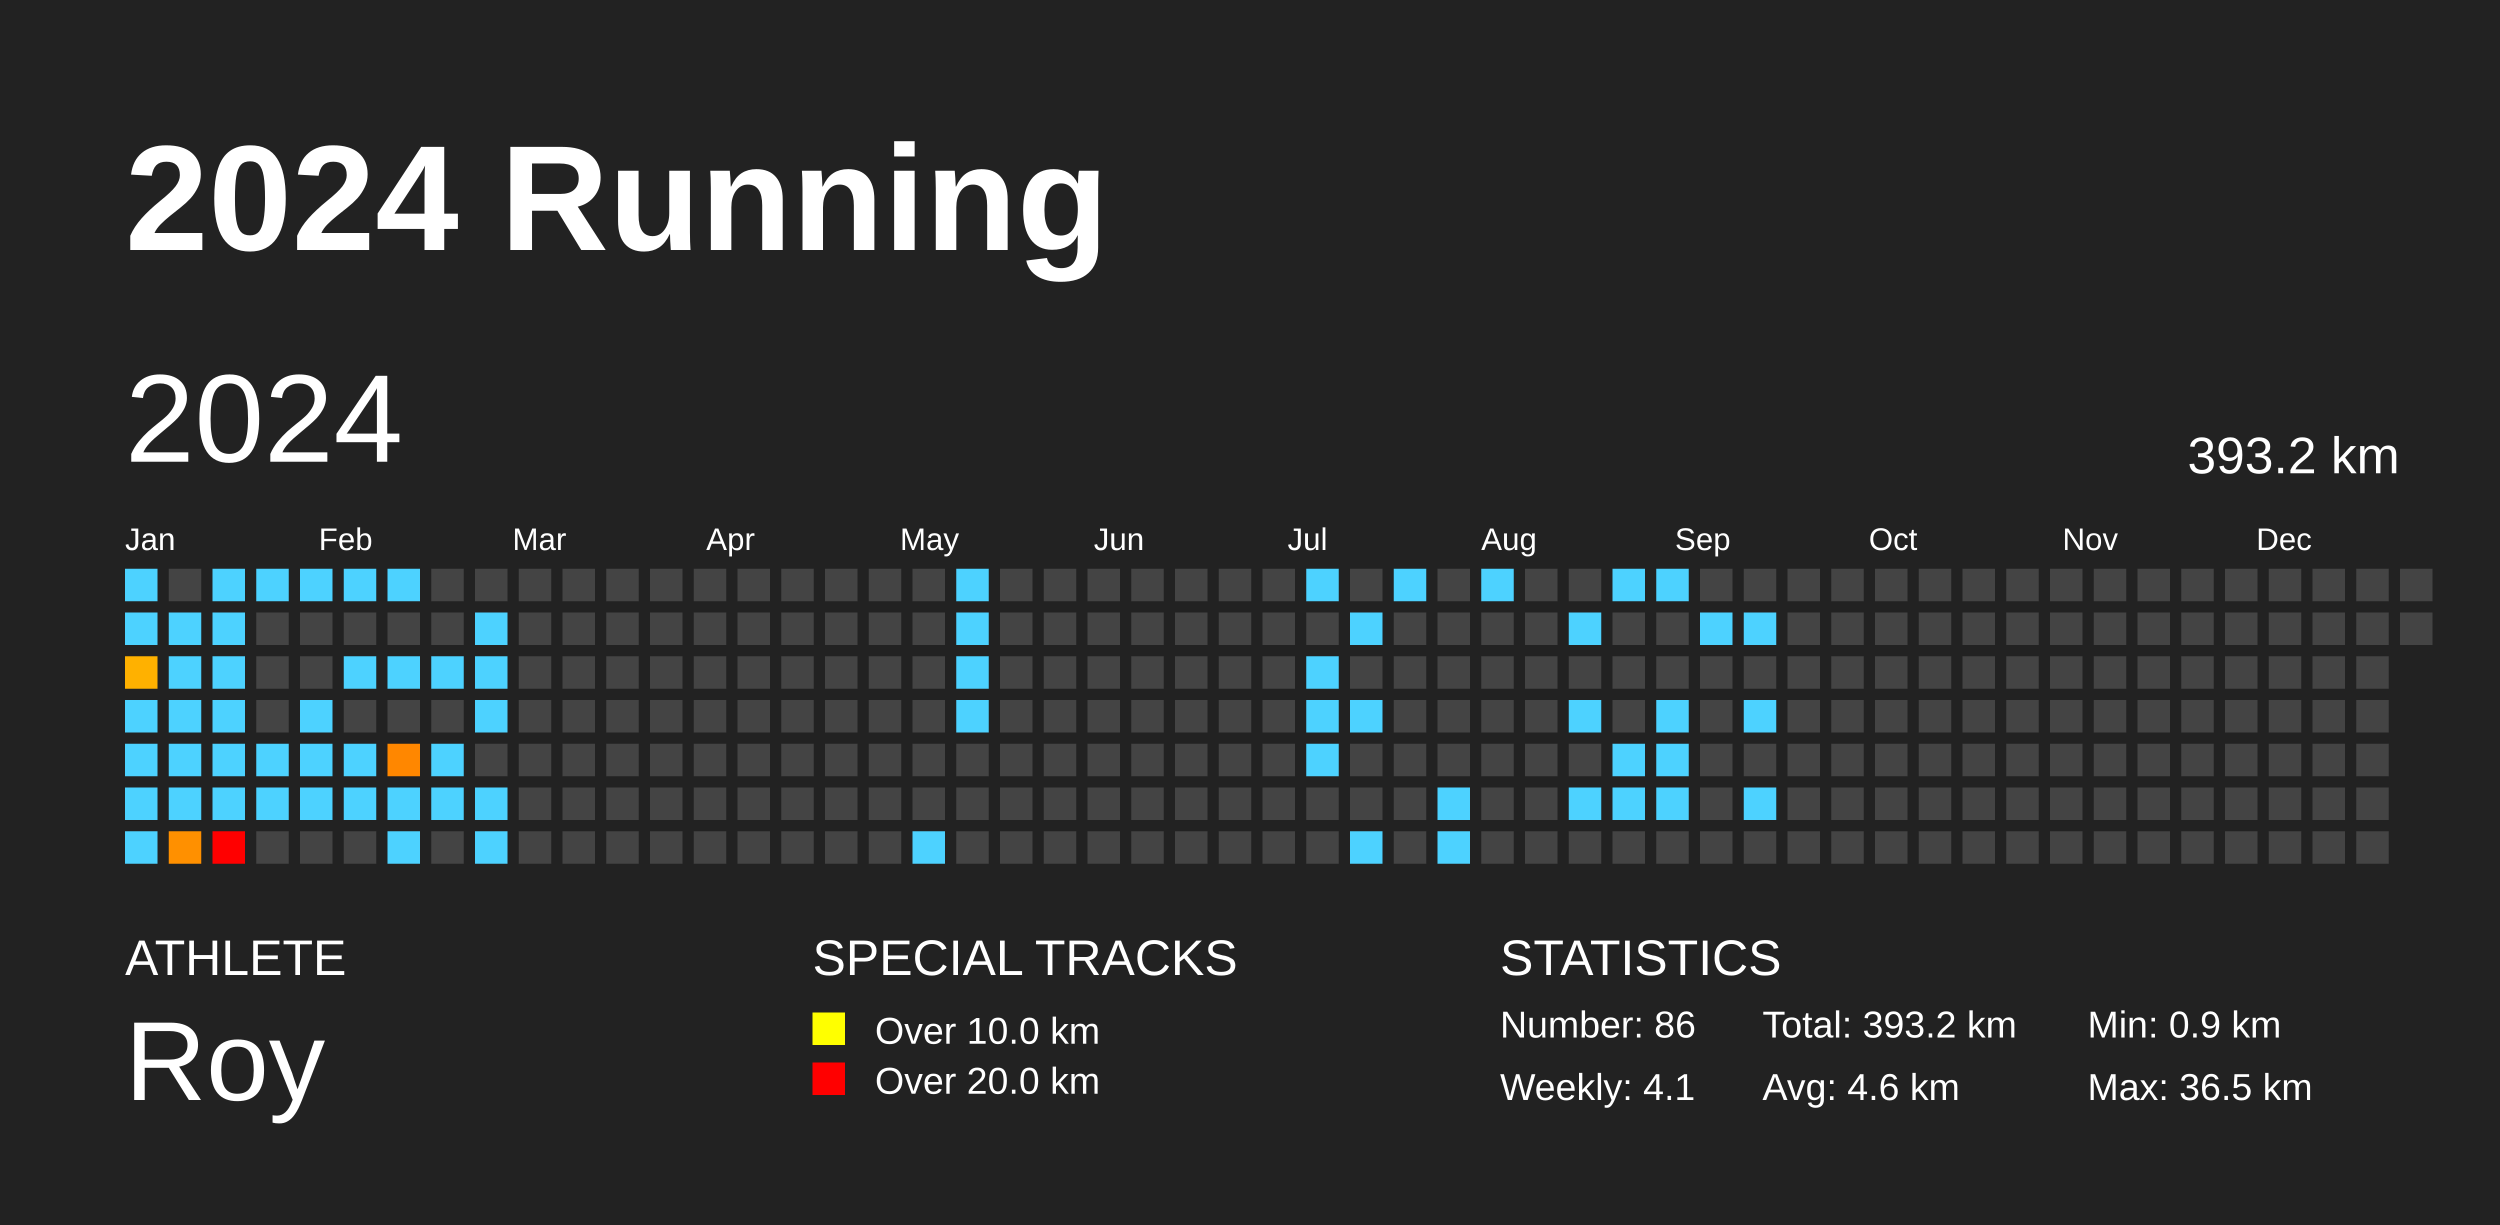
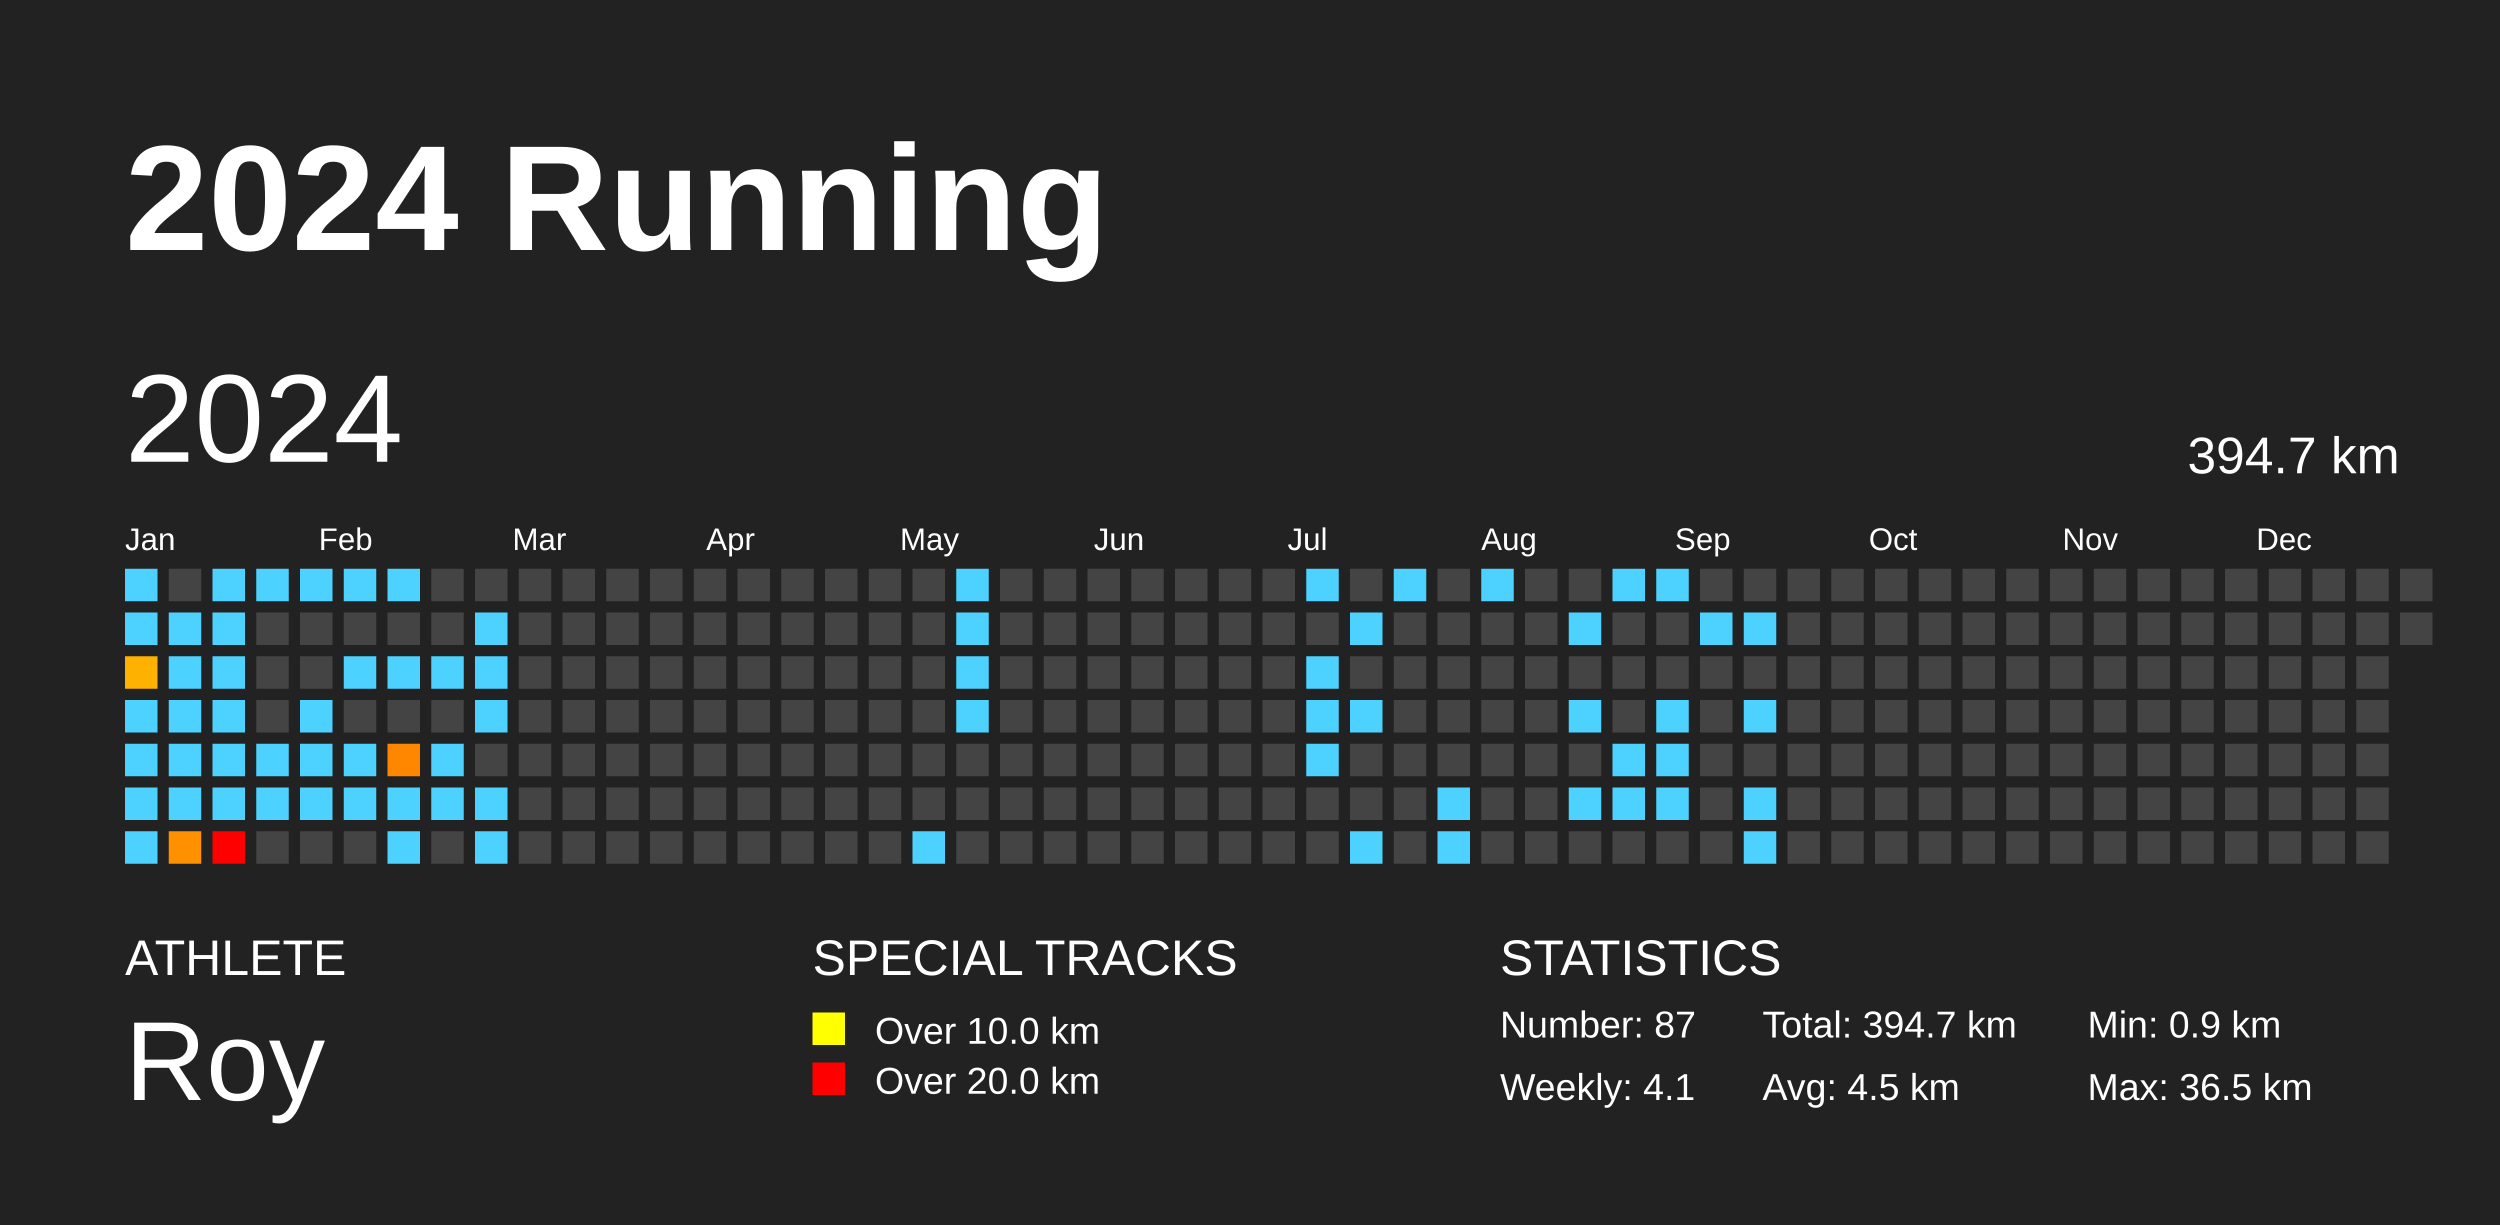
<svg xmlns="http://www.w3.org/2000/svg" baseProfile="full" height="98mm" version="1.1" viewBox="0,0,200,98" width="200mm">
  <defs />
  <rect fill="#222222" height="98" width="200" x="0" y="0" />
  <text fill="#FFFFFF" style="font-size:12px; font-family:Arial; font-weight:bold;" x="10" y="20">2024 Running</text>
  <text fill="#FFFFFF" style="font-size:4px; font-family:Arial" x="10" y="78">ATHLETE</text>
  <text fill="#FFFFFF" style="font-size:9px; font-family:Arial" x="10" y="88">Roy</text>
  <text fill="#FFFFFF" style="font-size:4px; font-family:Arial" x="65" y="78">SPECIAL TRACKS</text>
  <rect fill="yellow" height="2.6" width="2.6" x="65" y="81" />
  <text fill="#FFFFFF" style="font-size:3px; font-family:Arial" x="70" y="83.5">Over 10.0 km</text>
  <rect fill="red" height="2.6" width="2.6" x="65" y="85" />
  <text fill="#FFFFFF" style="font-size:3px; font-family:Arial" x="70" y="87.5">Over 20.0 km</text>
  <text fill="#FFFFFF" style="font-size:4px; font-family:Arial" x="120" y="78">STATISTICS</text>
-   <text fill="#FFFFFF" style="font-size:3px; font-family:Arial" x="120" y="83">Number: 86</text>
+   <text fill="#FFFFFF" style="font-size:3px; font-family:Arial" x="120" y="83">Number: 87</text>
  <text fill="#FFFFFF" style="font-size:3px; font-family:Arial" x="120" y="88">Weekly: 4.1</text>
-   <text fill="#FFFFFF" style="font-size:3px; font-family:Arial" x="141" y="83">Total: 393.2 km</text>
-   <text fill="#FFFFFF" style="font-size:3px; font-family:Arial" x="141" y="88">Avg: 4.6 km</text>
+   <text fill="#FFFFFF" style="font-size:3px; font-family:Arial" x="141" y="83">Total: 394.7 km</text>
+   <text fill="#FFFFFF" style="font-size:3px; font-family:Arial" x="141" y="88">Avg: 4.5 km</text>
  <text fill="#FFFFFF" style="font-size:3px; font-family:Arial" x="167" y="83">Min: 0.9 km</text>
  <text fill="#FFFFFF" style="font-size:3px; font-family:Arial" x="167" y="88">Max: 36.5 km</text>
  <text dominant-baseline="hanging" fill="#FFFFFF" style="font-size:10.0px; font-family:Arial;" x="10" y="30">2024</text>
-   <text dominant-baseline="hanging" fill="#FFFFFF" style="font-size:4.125px; font-family:Arial;" x="175" y="35">393.2 km</text>
+   <text dominant-baseline="hanging" fill="#FFFFFF" style="font-size:4.125px; font-family:Arial;" x="175" y="35">394.7 km</text>
  <text fill="#FFFFFF" style="font-size:2.5px; font-family:Arial" x="10.0" y="44">Jan</text>
  <text fill="#FFFFFF" style="font-size:2.5px; font-family:Arial" x="25.5" y="44">Feb</text>
  <text fill="#FFFFFF" style="font-size:2.5px; font-family:Arial" x="41.0" y="44">Mar</text>
  <text fill="#FFFFFF" style="font-size:2.5px; font-family:Arial" x="56.5" y="44">Apr</text>
  <text fill="#FFFFFF" style="font-size:2.5px; font-family:Arial" x="72.0" y="44">May</text>
  <text fill="#FFFFFF" style="font-size:2.5px; font-family:Arial" x="87.5" y="44">Jun</text>
  <text fill="#FFFFFF" style="font-size:2.5px; font-family:Arial" x="103.0" y="44">Jul</text>
  <text fill="#FFFFFF" style="font-size:2.5px; font-family:Arial" x="118.5" y="44">Aug</text>
  <text fill="#FFFFFF" style="font-size:2.5px; font-family:Arial" x="134.0" y="44">Sep</text>
  <text fill="#FFFFFF" style="font-size:2.5px; font-family:Arial" x="149.5" y="44">Oct</text>
  <text fill="#FFFFFF" style="font-size:2.5px; font-family:Arial" x="165.0" y="44">Nov</text>
  <text fill="#FFFFFF" style="font-size:2.5px; font-family:Arial" x="180.5" y="44">Dec</text>
  <rect fill="#4dd2ff" height="2.6" width="2.6" x="10.0" y="45.5" />
  <rect fill="#4dd2ff" height="2.6" width="2.6" x="10.0" y="49.0" />
  <rect fill="#ffb100" height="2.6" width="2.6" x="10.0" y="52.5" />
  <rect fill="#4dd2ff" height="2.6" width="2.6" x="10.0" y="56.0" />
  <rect fill="#4dd2ff" height="2.6" width="2.6" x="10.0" y="59.5" />
  <rect fill="#4dd2ff" height="2.6" width="2.6" x="10.0" y="63.0" />
  <rect fill="#4dd2ff" height="2.6" width="2.6" x="10.0" y="66.5" />
  <rect fill="#444444" height="2.6" width="2.6" x="13.5" y="45.5" />
  <rect fill="#4dd2ff" height="2.6" width="2.6" x="13.5" y="49.0" />
  <rect fill="#4dd2ff" height="2.6" width="2.6" x="13.5" y="52.5" />
  <rect fill="#4dd2ff" height="2.6" width="2.6" x="13.5" y="56.0" />
  <rect fill="#4dd2ff" height="2.6" width="2.6" x="13.5" y="59.5" />
  <rect fill="#4dd2ff" height="2.6" width="2.6" x="13.5" y="63.0" />
  <rect fill="#ff9000" height="2.6" width="2.6" x="13.5" y="66.5" />
  <rect fill="#4dd2ff" height="2.6" width="2.6" x="17.0" y="45.5" />
  <rect fill="#4dd2ff" height="2.6" width="2.6" x="17.0" y="49.0" />
  <rect fill="#4dd2ff" height="2.6" width="2.6" x="17.0" y="52.5" />
  <rect fill="#4dd2ff" height="2.6" width="2.6" x="17.0" y="56.0" />
  <rect fill="#4dd2ff" height="2.6" width="2.6" x="17.0" y="59.5" />
  <rect fill="#4dd2ff" height="2.6" width="2.6" x="17.0" y="63.0" />
  <rect fill="red" height="2.6" width="2.6" x="17.0" y="66.5" />
  <rect fill="#4dd2ff" height="2.6" width="2.6" x="20.5" y="45.5" />
  <rect fill="#444444" height="2.6" width="2.6" x="20.5" y="49.0" />
  <rect fill="#444444" height="2.6" width="2.6" x="20.5" y="52.5" />
  <rect fill="#444444" height="2.6" width="2.6" x="20.5" y="56.0" />
  <rect fill="#4dd2ff" height="2.6" width="2.6" x="20.5" y="59.5" />
  <rect fill="#4dd2ff" height="2.6" width="2.6" x="20.5" y="63.0" />
  <rect fill="#444444" height="2.6" width="2.6" x="20.5" y="66.5" />
  <rect fill="#4dd2ff" height="2.6" width="2.6" x="24.0" y="45.5" />
  <rect fill="#444444" height="2.6" width="2.6" x="24.0" y="49.0" />
  <rect fill="#444444" height="2.6" width="2.6" x="24.0" y="52.5" />
  <rect fill="#4dd2ff" height="2.6" width="2.6" x="24.0" y="56.0" />
  <rect fill="#4dd2ff" height="2.6" width="2.6" x="24.0" y="59.5" />
  <rect fill="#4dd2ff" height="2.6" width="2.6" x="24.0" y="63.0" />
  <rect fill="#444444" height="2.6" width="2.6" x="24.0" y="66.5" />
  <rect fill="#4dd2ff" height="2.6" width="2.6" x="27.5" y="45.5" />
  <rect fill="#444444" height="2.6" width="2.6" x="27.5" y="49.0" />
  <rect fill="#4dd2ff" height="2.6" width="2.6" x="27.5" y="52.5" />
  <rect fill="#444444" height="2.6" width="2.6" x="27.5" y="56.0" />
  <rect fill="#4dd2ff" height="2.6" width="2.6" x="27.5" y="59.5" />
  <rect fill="#4dd2ff" height="2.6" width="2.6" x="27.5" y="63.0" />
  <rect fill="#444444" height="2.6" width="2.6" x="27.5" y="66.5" />
  <rect fill="#4dd2ff" height="2.6" width="2.6" x="31.0" y="45.5" />
  <rect fill="#444444" height="2.6" width="2.6" x="31.0" y="49.0" />
  <rect fill="#4dd2ff" height="2.6" width="2.6" x="31.0" y="52.5" />
  <rect fill="#444444" height="2.6" width="2.6" x="31.0" y="56.0" />
  <rect fill="#ff8700" height="2.6" width="2.6" x="31.0" y="59.5" />
  <rect fill="#4dd2ff" height="2.6" width="2.6" x="31.0" y="63.0" />
  <rect fill="#4dd2ff" height="2.6" width="2.6" x="31.0" y="66.5" />
  <rect fill="#444444" height="2.6" width="2.6" x="34.5" y="45.5" />
  <rect fill="#444444" height="2.6" width="2.6" x="34.5" y="49.0" />
  <rect fill="#4dd2ff" height="2.6" width="2.6" x="34.5" y="52.5" />
  <rect fill="#444444" height="2.6" width="2.6" x="34.5" y="56.0" />
  <rect fill="#4dd2ff" height="2.6" width="2.6" x="34.5" y="59.5" />
  <rect fill="#4dd2ff" height="2.6" width="2.6" x="34.5" y="63.0" />
  <rect fill="#444444" height="2.6" width="2.6" x="34.5" y="66.5" />
  <rect fill="#444444" height="2.6" width="2.6" x="38.0" y="45.5" />
  <rect fill="#4dd2ff" height="2.6" width="2.6" x="38.0" y="49.0" />
  <rect fill="#4dd2ff" height="2.6" width="2.6" x="38.0" y="52.5" />
  <rect fill="#4dd2ff" height="2.6" width="2.6" x="38.0" y="56.0" />
  <rect fill="#444444" height="2.6" width="2.6" x="38.0" y="59.5" />
  <rect fill="#4dd2ff" height="2.6" width="2.6" x="38.0" y="63.0" />
  <rect fill="#4dd2ff" height="2.6" width="2.6" x="38.0" y="66.5" />
  <rect fill="#444444" height="2.6" width="2.6" x="41.5" y="45.5" />
  <rect fill="#444444" height="2.6" width="2.6" x="41.5" y="49.0" />
  <rect fill="#444444" height="2.6" width="2.6" x="41.5" y="52.5" />
  <rect fill="#444444" height="2.6" width="2.6" x="41.5" y="56.0" />
  <rect fill="#444444" height="2.6" width="2.6" x="41.5" y="59.5" />
  <rect fill="#444444" height="2.6" width="2.6" x="41.5" y="63.0" />
  <rect fill="#444444" height="2.6" width="2.6" x="41.5" y="66.5" />
  <rect fill="#444444" height="2.6" width="2.6" x="45.0" y="45.5" />
  <rect fill="#444444" height="2.6" width="2.6" x="45.0" y="49.0" />
  <rect fill="#444444" height="2.6" width="2.6" x="45.0" y="52.5" />
  <rect fill="#444444" height="2.6" width="2.6" x="45.0" y="56.0" />
  <rect fill="#444444" height="2.6" width="2.6" x="45.0" y="59.5" />
  <rect fill="#444444" height="2.6" width="2.6" x="45.0" y="63.0" />
  <rect fill="#444444" height="2.6" width="2.6" x="45.0" y="66.5" />
  <rect fill="#444444" height="2.6" width="2.6" x="48.5" y="45.5" />
  <rect fill="#444444" height="2.6" width="2.6" x="48.5" y="49.0" />
  <rect fill="#444444" height="2.6" width="2.6" x="48.5" y="52.5" />
  <rect fill="#444444" height="2.6" width="2.6" x="48.5" y="56.0" />
  <rect fill="#444444" height="2.6" width="2.6" x="48.5" y="59.5" />
  <rect fill="#444444" height="2.6" width="2.6" x="48.5" y="63.0" />
  <rect fill="#444444" height="2.6" width="2.6" x="48.5" y="66.5" />
  <rect fill="#444444" height="2.6" width="2.6" x="52.0" y="45.5" />
  <rect fill="#444444" height="2.6" width="2.6" x="52.0" y="49.0" />
  <rect fill="#444444" height="2.6" width="2.6" x="52.0" y="52.5" />
  <rect fill="#444444" height="2.6" width="2.6" x="52.0" y="56.0" />
  <rect fill="#444444" height="2.6" width="2.6" x="52.0" y="59.5" />
  <rect fill="#444444" height="2.6" width="2.6" x="52.0" y="63.0" />
  <rect fill="#444444" height="2.6" width="2.6" x="52.0" y="66.5" />
  <rect fill="#444444" height="2.6" width="2.6" x="55.5" y="45.5" />
  <rect fill="#444444" height="2.6" width="2.6" x="55.5" y="49.0" />
  <rect fill="#444444" height="2.6" width="2.6" x="55.5" y="52.5" />
  <rect fill="#444444" height="2.6" width="2.6" x="55.5" y="56.0" />
  <rect fill="#444444" height="2.6" width="2.6" x="55.5" y="59.5" />
  <rect fill="#444444" height="2.6" width="2.6" x="55.5" y="63.0" />
  <rect fill="#444444" height="2.6" width="2.6" x="55.5" y="66.5" />
  <rect fill="#444444" height="2.6" width="2.6" x="59.0" y="45.5" />
  <rect fill="#444444" height="2.6" width="2.6" x="59.0" y="49.0" />
  <rect fill="#444444" height="2.6" width="2.6" x="59.0" y="52.5" />
  <rect fill="#444444" height="2.6" width="2.6" x="59.0" y="56.0" />
  <rect fill="#444444" height="2.6" width="2.6" x="59.0" y="59.5" />
  <rect fill="#444444" height="2.6" width="2.6" x="59.0" y="63.0" />
  <rect fill="#444444" height="2.6" width="2.6" x="59.0" y="66.5" />
  <rect fill="#444444" height="2.6" width="2.6" x="62.5" y="45.5" />
  <rect fill="#444444" height="2.6" width="2.6" x="62.5" y="49.0" />
  <rect fill="#444444" height="2.6" width="2.6" x="62.5" y="52.5" />
  <rect fill="#444444" height="2.6" width="2.6" x="62.5" y="56.0" />
  <rect fill="#444444" height="2.6" width="2.6" x="62.5" y="59.5" />
  <rect fill="#444444" height="2.6" width="2.6" x="62.5" y="63.0" />
  <rect fill="#444444" height="2.6" width="2.6" x="62.5" y="66.5" />
  <rect fill="#444444" height="2.6" width="2.6" x="66.0" y="45.5" />
  <rect fill="#444444" height="2.6" width="2.6" x="66.0" y="49.0" />
  <rect fill="#444444" height="2.6" width="2.6" x="66.0" y="52.5" />
  <rect fill="#444444" height="2.6" width="2.6" x="66.0" y="56.0" />
  <rect fill="#444444" height="2.6" width="2.6" x="66.0" y="59.5" />
  <rect fill="#444444" height="2.6" width="2.6" x="66.0" y="63.0" />
  <rect fill="#444444" height="2.6" width="2.6" x="66.0" y="66.5" />
  <rect fill="#444444" height="2.6" width="2.6" x="69.5" y="45.5" />
  <rect fill="#444444" height="2.6" width="2.6" x="69.5" y="49.0" />
  <rect fill="#444444" height="2.6" width="2.6" x="69.5" y="52.5" />
  <rect fill="#444444" height="2.6" width="2.6" x="69.5" y="56.0" />
  <rect fill="#444444" height="2.6" width="2.6" x="69.5" y="59.5" />
  <rect fill="#444444" height="2.6" width="2.6" x="69.5" y="63.0" />
  <rect fill="#444444" height="2.6" width="2.6" x="69.5" y="66.5" />
  <rect fill="#444444" height="2.6" width="2.6" x="73.0" y="45.5" />
  <rect fill="#444444" height="2.6" width="2.6" x="73.0" y="49.0" />
  <rect fill="#444444" height="2.6" width="2.6" x="73.0" y="52.5" />
  <rect fill="#444444" height="2.6" width="2.6" x="73.0" y="56.0" />
  <rect fill="#444444" height="2.6" width="2.6" x="73.0" y="59.5" />
  <rect fill="#444444" height="2.6" width="2.6" x="73.0" y="63.0" />
  <rect fill="#4dd2ff" height="2.6" width="2.6" x="73.0" y="66.5" />
  <rect fill="#4dd2ff" height="2.6" width="2.6" x="76.5" y="45.5" />
  <rect fill="#4dd2ff" height="2.6" width="2.6" x="76.5" y="49.0" />
  <rect fill="#4dd2ff" height="2.6" width="2.6" x="76.5" y="52.5" />
  <rect fill="#4dd2ff" height="2.6" width="2.6" x="76.5" y="56.0" />
  <rect fill="#444444" height="2.6" width="2.6" x="76.5" y="59.5" />
  <rect fill="#444444" height="2.6" width="2.6" x="76.5" y="63.0" />
  <rect fill="#444444" height="2.6" width="2.6" x="76.5" y="66.5" />
  <rect fill="#444444" height="2.6" width="2.6" x="80.0" y="45.5" />
  <rect fill="#444444" height="2.6" width="2.6" x="80.0" y="49.0" />
  <rect fill="#444444" height="2.6" width="2.6" x="80.0" y="52.5" />
  <rect fill="#444444" height="2.6" width="2.6" x="80.0" y="56.0" />
  <rect fill="#444444" height="2.6" width="2.6" x="80.0" y="59.5" />
  <rect fill="#444444" height="2.6" width="2.6" x="80.0" y="63.0" />
  <rect fill="#444444" height="2.6" width="2.6" x="80.0" y="66.5" />
  <rect fill="#444444" height="2.6" width="2.6" x="83.5" y="45.5" />
  <rect fill="#444444" height="2.6" width="2.6" x="83.5" y="49.0" />
  <rect fill="#444444" height="2.6" width="2.6" x="83.5" y="52.5" />
  <rect fill="#444444" height="2.6" width="2.6" x="83.5" y="56.0" />
  <rect fill="#444444" height="2.6" width="2.6" x="83.5" y="59.5" />
  <rect fill="#444444" height="2.6" width="2.6" x="83.5" y="63.0" />
  <rect fill="#444444" height="2.6" width="2.6" x="83.5" y="66.5" />
  <rect fill="#444444" height="2.6" width="2.6" x="87.0" y="45.5" />
  <rect fill="#444444" height="2.6" width="2.6" x="87.0" y="49.0" />
  <rect fill="#444444" height="2.6" width="2.6" x="87.0" y="52.5" />
  <rect fill="#444444" height="2.6" width="2.6" x="87.0" y="56.0" />
  <rect fill="#444444" height="2.6" width="2.6" x="87.0" y="59.5" />
  <rect fill="#444444" height="2.6" width="2.6" x="87.0" y="63.0" />
  <rect fill="#444444" height="2.6" width="2.6" x="87.0" y="66.5" />
  <rect fill="#444444" height="2.6" width="2.6" x="90.5" y="45.5" />
  <rect fill="#444444" height="2.6" width="2.6" x="90.5" y="49.0" />
  <rect fill="#444444" height="2.6" width="2.6" x="90.5" y="52.5" />
  <rect fill="#444444" height="2.6" width="2.6" x="90.5" y="56.0" />
  <rect fill="#444444" height="2.6" width="2.6" x="90.5" y="59.5" />
  <rect fill="#444444" height="2.6" width="2.6" x="90.5" y="63.0" />
  <rect fill="#444444" height="2.6" width="2.6" x="90.5" y="66.5" />
  <rect fill="#444444" height="2.6" width="2.6" x="94.0" y="45.5" />
  <rect fill="#444444" height="2.6" width="2.6" x="94.0" y="49.0" />
  <rect fill="#444444" height="2.6" width="2.6" x="94.0" y="52.5" />
  <rect fill="#444444" height="2.6" width="2.6" x="94.0" y="56.0" />
  <rect fill="#444444" height="2.6" width="2.6" x="94.0" y="59.5" />
  <rect fill="#444444" height="2.6" width="2.6" x="94.0" y="63.0" />
  <rect fill="#444444" height="2.6" width="2.6" x="94.0" y="66.5" />
  <rect fill="#444444" height="2.6" width="2.6" x="97.5" y="45.5" />
  <rect fill="#444444" height="2.6" width="2.6" x="97.5" y="49.0" />
  <rect fill="#444444" height="2.6" width="2.6" x="97.5" y="52.5" />
  <rect fill="#444444" height="2.6" width="2.6" x="97.5" y="56.0" />
  <rect fill="#444444" height="2.6" width="2.6" x="97.5" y="59.5" />
  <rect fill="#444444" height="2.6" width="2.6" x="97.5" y="63.0" />
  <rect fill="#444444" height="2.6" width="2.6" x="97.5" y="66.5" />
  <rect fill="#444444" height="2.6" width="2.6" x="101.0" y="45.5" />
  <rect fill="#444444" height="2.6" width="2.6" x="101.0" y="49.0" />
  <rect fill="#444444" height="2.6" width="2.6" x="101.0" y="52.5" />
  <rect fill="#444444" height="2.6" width="2.6" x="101.0" y="56.0" />
  <rect fill="#444444" height="2.6" width="2.6" x="101.0" y="59.5" />
  <rect fill="#444444" height="2.6" width="2.6" x="101.0" y="63.0" />
  <rect fill="#444444" height="2.6" width="2.6" x="101.0" y="66.5" />
  <rect fill="#4dd2ff" height="2.6" width="2.6" x="104.5" y="45.5" />
  <rect fill="#444444" height="2.6" width="2.6" x="104.5" y="49.0" />
  <rect fill="#4dd2ff" height="2.6" width="2.6" x="104.5" y="52.5" />
  <rect fill="#4dd2ff" height="2.6" width="2.6" x="104.5" y="56.0" />
  <rect fill="#4dd2ff" height="2.6" width="2.6" x="104.5" y="59.5" />
  <rect fill="#444444" height="2.6" width="2.6" x="104.5" y="63.0" />
  <rect fill="#444444" height="2.6" width="2.6" x="104.5" y="66.5" />
  <rect fill="#444444" height="2.6" width="2.6" x="108.0" y="45.5" />
  <rect fill="#4dd2ff" height="2.6" width="2.6" x="108.0" y="49.0" />
  <rect fill="#444444" height="2.6" width="2.6" x="108.0" y="52.5" />
  <rect fill="#4dd2ff" height="2.6" width="2.6" x="108.0" y="56.0" />
  <rect fill="#444444" height="2.6" width="2.6" x="108.0" y="59.5" />
  <rect fill="#444444" height="2.6" width="2.6" x="108.0" y="63.0" />
  <rect fill="#4dd2ff" height="2.6" width="2.6" x="108.0" y="66.5" />
  <rect fill="#4dd2ff" height="2.6" width="2.6" x="111.5" y="45.5" />
  <rect fill="#444444" height="2.6" width="2.6" x="111.5" y="49.0" />
  <rect fill="#444444" height="2.6" width="2.6" x="111.5" y="52.5" />
  <rect fill="#444444" height="2.6" width="2.6" x="111.5" y="56.0" />
  <rect fill="#444444" height="2.6" width="2.6" x="111.5" y="59.5" />
  <rect fill="#444444" height="2.6" width="2.6" x="111.5" y="63.0" />
  <rect fill="#444444" height="2.6" width="2.6" x="111.5" y="66.5" />
  <rect fill="#444444" height="2.6" width="2.6" x="115.0" y="45.5" />
  <rect fill="#444444" height="2.6" width="2.6" x="115.0" y="49.0" />
  <rect fill="#444444" height="2.6" width="2.6" x="115.0" y="52.5" />
  <rect fill="#444444" height="2.6" width="2.6" x="115.0" y="56.0" />
  <rect fill="#444444" height="2.6" width="2.6" x="115.0" y="59.5" />
  <rect fill="#4dd2ff" height="2.6" width="2.6" x="115.0" y="63.0" />
  <rect fill="#4dd2ff" height="2.6" width="2.6" x="115.0" y="66.5" />
  <rect fill="#4dd2ff" height="2.6" width="2.6" x="118.5" y="45.5" />
  <rect fill="#444444" height="2.6" width="2.6" x="118.5" y="49.0" />
  <rect fill="#444444" height="2.6" width="2.6" x="118.5" y="52.5" />
  <rect fill="#444444" height="2.6" width="2.6" x="118.5" y="56.0" />
  <rect fill="#444444" height="2.6" width="2.6" x="118.5" y="59.5" />
  <rect fill="#444444" height="2.6" width="2.6" x="118.5" y="63.0" />
  <rect fill="#444444" height="2.6" width="2.6" x="118.5" y="66.5" />
  <rect fill="#444444" height="2.6" width="2.6" x="122.0" y="45.5" />
  <rect fill="#444444" height="2.6" width="2.6" x="122.0" y="49.0" />
  <rect fill="#444444" height="2.6" width="2.6" x="122.0" y="52.5" />
  <rect fill="#444444" height="2.6" width="2.6" x="122.0" y="56.0" />
  <rect fill="#444444" height="2.6" width="2.6" x="122.0" y="59.5" />
  <rect fill="#444444" height="2.6" width="2.6" x="122.0" y="63.0" />
  <rect fill="#444444" height="2.6" width="2.6" x="122.0" y="66.5" />
  <rect fill="#444444" height="2.6" width="2.6" x="125.5" y="45.5" />
  <rect fill="#4dd2ff" height="2.6" width="2.6" x="125.5" y="49.0" />
  <rect fill="#444444" height="2.6" width="2.6" x="125.5" y="52.5" />
  <rect fill="#4dd2ff" height="2.6" width="2.6" x="125.5" y="56.0" />
  <rect fill="#444444" height="2.6" width="2.6" x="125.5" y="59.5" />
  <rect fill="#4dd2ff" height="2.6" width="2.6" x="125.5" y="63.0" />
  <rect fill="#444444" height="2.6" width="2.6" x="125.5" y="66.5" />
  <rect fill="#4dd2ff" height="2.6" width="2.6" x="129.0" y="45.5" />
  <rect fill="#444444" height="2.6" width="2.6" x="129.0" y="49.0" />
  <rect fill="#444444" height="2.6" width="2.6" x="129.0" y="52.5" />
  <rect fill="#444444" height="2.6" width="2.6" x="129.0" y="56.0" />
  <rect fill="#4dd2ff" height="2.6" width="2.6" x="129.0" y="59.5" />
  <rect fill="#4dd2ff" height="2.6" width="2.6" x="129.0" y="63.0" />
  <rect fill="#444444" height="2.6" width="2.6" x="129.0" y="66.5" />
  <rect fill="#4dd2ff" height="2.6" width="2.6" x="132.5" y="45.5" />
  <rect fill="#444444" height="2.6" width="2.6" x="132.5" y="49.0" />
  <rect fill="#444444" height="2.6" width="2.6" x="132.5" y="52.5" />
  <rect fill="#4dd2ff" height="2.6" width="2.6" x="132.5" y="56.0" />
  <rect fill="#4dd2ff" height="2.6" width="2.6" x="132.5" y="59.5" />
  <rect fill="#4dd2ff" height="2.6" width="2.6" x="132.5" y="63.0" />
  <rect fill="#444444" height="2.6" width="2.6" x="132.5" y="66.5" />
  <rect fill="#444444" height="2.6" width="2.6" x="136.0" y="45.5" />
  <rect fill="#4dd2ff" height="2.6" width="2.6" x="136.0" y="49.0" />
  <rect fill="#444444" height="2.6" width="2.6" x="136.0" y="52.5" />
  <rect fill="#444444" height="2.6" width="2.6" x="136.0" y="56.0" />
  <rect fill="#444444" height="2.6" width="2.6" x="136.0" y="59.5" />
  <rect fill="#444444" height="2.6" width="2.6" x="136.0" y="63.0" />
  <rect fill="#444444" height="2.6" width="2.6" x="136.0" y="66.5" />
  <rect fill="#444444" height="2.6" width="2.6" x="139.5" y="45.5" />
  <rect fill="#4dd2ff" height="2.6" width="2.6" x="139.5" y="49.0" />
  <rect fill="#444444" height="2.6" width="2.6" x="139.5" y="52.5" />
  <rect fill="#4dd2ff" height="2.6" width="2.6" x="139.5" y="56.0" />
  <rect fill="#444444" height="2.6" width="2.6" x="139.5" y="59.5" />
  <rect fill="#4dd2ff" height="2.6" width="2.6" x="139.5" y="63.0" />
-   <rect fill="#444444" height="2.6" width="2.6" x="139.5" y="66.5" />
+   <rect fill="#4dd2ff" height="2.6" width="2.6" x="139.5" y="66.5" />
  <rect fill="#444444" height="2.6" width="2.6" x="143.0" y="45.5" />
  <rect fill="#444444" height="2.6" width="2.6" x="143.0" y="49.0" />
  <rect fill="#444444" height="2.6" width="2.6" x="143.0" y="52.5" />
  <rect fill="#444444" height="2.6" width="2.6" x="143.0" y="56.0" />
  <rect fill="#444444" height="2.6" width="2.6" x="143.0" y="59.5" />
  <rect fill="#444444" height="2.6" width="2.6" x="143.0" y="63.0" />
  <rect fill="#444444" height="2.6" width="2.6" x="143.0" y="66.5" />
  <rect fill="#444444" height="2.6" width="2.6" x="146.5" y="45.5" />
  <rect fill="#444444" height="2.6" width="2.6" x="146.5" y="49.0" />
  <rect fill="#444444" height="2.6" width="2.6" x="146.5" y="52.5" />
  <rect fill="#444444" height="2.6" width="2.6" x="146.5" y="56.0" />
  <rect fill="#444444" height="2.6" width="2.6" x="146.5" y="59.5" />
  <rect fill="#444444" height="2.6" width="2.6" x="146.5" y="63.0" />
  <rect fill="#444444" height="2.6" width="2.6" x="146.5" y="66.5" />
  <rect fill="#444444" height="2.6" width="2.6" x="150.0" y="45.5" />
  <rect fill="#444444" height="2.6" width="2.6" x="150.0" y="49.0" />
  <rect fill="#444444" height="2.6" width="2.6" x="150.0" y="52.5" />
  <rect fill="#444444" height="2.6" width="2.6" x="150.0" y="56.0" />
  <rect fill="#444444" height="2.6" width="2.6" x="150.0" y="59.5" />
  <rect fill="#444444" height="2.6" width="2.6" x="150.0" y="63.0" />
  <rect fill="#444444" height="2.6" width="2.6" x="150.0" y="66.5" />
  <rect fill="#444444" height="2.6" width="2.6" x="153.5" y="45.5" />
  <rect fill="#444444" height="2.6" width="2.6" x="153.5" y="49.0" />
  <rect fill="#444444" height="2.6" width="2.6" x="153.5" y="52.5" />
  <rect fill="#444444" height="2.6" width="2.6" x="153.5" y="56.0" />
  <rect fill="#444444" height="2.6" width="2.6" x="153.5" y="59.5" />
  <rect fill="#444444" height="2.6" width="2.6" x="153.5" y="63.0" />
  <rect fill="#444444" height="2.6" width="2.6" x="153.5" y="66.5" />
  <rect fill="#444444" height="2.6" width="2.6" x="157.0" y="45.5" />
  <rect fill="#444444" height="2.6" width="2.6" x="157.0" y="49.0" />
  <rect fill="#444444" height="2.6" width="2.6" x="157.0" y="52.5" />
  <rect fill="#444444" height="2.6" width="2.6" x="157.0" y="56.0" />
  <rect fill="#444444" height="2.6" width="2.6" x="157.0" y="59.5" />
  <rect fill="#444444" height="2.6" width="2.6" x="157.0" y="63.0" />
  <rect fill="#444444" height="2.6" width="2.6" x="157.0" y="66.5" />
  <rect fill="#444444" height="2.6" width="2.6" x="160.5" y="45.5" />
  <rect fill="#444444" height="2.6" width="2.6" x="160.5" y="49.0" />
  <rect fill="#444444" height="2.6" width="2.6" x="160.5" y="52.5" />
  <rect fill="#444444" height="2.6" width="2.6" x="160.5" y="56.0" />
  <rect fill="#444444" height="2.6" width="2.6" x="160.5" y="59.5" />
  <rect fill="#444444" height="2.6" width="2.6" x="160.5" y="63.0" />
  <rect fill="#444444" height="2.6" width="2.6" x="160.5" y="66.5" />
  <rect fill="#444444" height="2.6" width="2.6" x="164.0" y="45.5" />
  <rect fill="#444444" height="2.6" width="2.6" x="164.0" y="49.0" />
  <rect fill="#444444" height="2.6" width="2.6" x="164.0" y="52.5" />
  <rect fill="#444444" height="2.6" width="2.6" x="164.0" y="56.0" />
  <rect fill="#444444" height="2.6" width="2.6" x="164.0" y="59.5" />
  <rect fill="#444444" height="2.6" width="2.6" x="164.0" y="63.0" />
  <rect fill="#444444" height="2.6" width="2.6" x="164.0" y="66.5" />
  <rect fill="#444444" height="2.6" width="2.6" x="167.5" y="45.5" />
  <rect fill="#444444" height="2.6" width="2.6" x="167.5" y="49.0" />
  <rect fill="#444444" height="2.6" width="2.6" x="167.5" y="52.5" />
  <rect fill="#444444" height="2.6" width="2.6" x="167.5" y="56.0" />
  <rect fill="#444444" height="2.6" width="2.6" x="167.5" y="59.5" />
  <rect fill="#444444" height="2.6" width="2.6" x="167.5" y="63.0" />
  <rect fill="#444444" height="2.6" width="2.6" x="167.5" y="66.5" />
  <rect fill="#444444" height="2.6" width="2.6" x="171.0" y="45.5" />
  <rect fill="#444444" height="2.6" width="2.6" x="171.0" y="49.0" />
  <rect fill="#444444" height="2.6" width="2.6" x="171.0" y="52.5" />
  <rect fill="#444444" height="2.6" width="2.6" x="171.0" y="56.0" />
  <rect fill="#444444" height="2.6" width="2.6" x="171.0" y="59.5" />
  <rect fill="#444444" height="2.6" width="2.6" x="171.0" y="63.0" />
  <rect fill="#444444" height="2.6" width="2.6" x="171.0" y="66.5" />
  <rect fill="#444444" height="2.6" width="2.6" x="174.5" y="45.5" />
  <rect fill="#444444" height="2.6" width="2.6" x="174.5" y="49.0" />
  <rect fill="#444444" height="2.6" width="2.6" x="174.5" y="52.5" />
  <rect fill="#444444" height="2.6" width="2.6" x="174.5" y="56.0" />
  <rect fill="#444444" height="2.6" width="2.6" x="174.5" y="59.5" />
  <rect fill="#444444" height="2.6" width="2.6" x="174.5" y="63.0" />
  <rect fill="#444444" height="2.6" width="2.6" x="174.5" y="66.5" />
  <rect fill="#444444" height="2.6" width="2.6" x="178.0" y="45.5" />
  <rect fill="#444444" height="2.6" width="2.6" x="178.0" y="49.0" />
  <rect fill="#444444" height="2.6" width="2.6" x="178.0" y="52.5" />
  <rect fill="#444444" height="2.6" width="2.6" x="178.0" y="56.0" />
  <rect fill="#444444" height="2.6" width="2.6" x="178.0" y="59.5" />
  <rect fill="#444444" height="2.6" width="2.6" x="178.0" y="63.0" />
  <rect fill="#444444" height="2.6" width="2.6" x="178.0" y="66.5" />
  <rect fill="#444444" height="2.6" width="2.6" x="181.5" y="45.5" />
  <rect fill="#444444" height="2.6" width="2.6" x="181.5" y="49.0" />
  <rect fill="#444444" height="2.6" width="2.6" x="181.5" y="52.5" />
  <rect fill="#444444" height="2.6" width="2.6" x="181.5" y="56.0" />
  <rect fill="#444444" height="2.6" width="2.6" x="181.5" y="59.5" />
  <rect fill="#444444" height="2.6" width="2.6" x="181.5" y="63.0" />
  <rect fill="#444444" height="2.6" width="2.6" x="181.5" y="66.5" />
  <rect fill="#444444" height="2.6" width="2.6" x="185.0" y="45.5" />
  <rect fill="#444444" height="2.6" width="2.6" x="185.0" y="49.0" />
  <rect fill="#444444" height="2.6" width="2.6" x="185.0" y="52.5" />
  <rect fill="#444444" height="2.6" width="2.6" x="185.0" y="56.0" />
  <rect fill="#444444" height="2.6" width="2.6" x="185.0" y="59.5" />
  <rect fill="#444444" height="2.6" width="2.6" x="185.0" y="63.0" />
  <rect fill="#444444" height="2.6" width="2.6" x="185.0" y="66.5" />
  <rect fill="#444444" height="2.6" width="2.6" x="188.5" y="45.5" />
  <rect fill="#444444" height="2.6" width="2.6" x="188.5" y="49.0" />
  <rect fill="#444444" height="2.6" width="2.6" x="188.5" y="52.5" />
  <rect fill="#444444" height="2.6" width="2.6" x="188.5" y="56.0" />
  <rect fill="#444444" height="2.6" width="2.6" x="188.5" y="59.5" />
  <rect fill="#444444" height="2.6" width="2.6" x="188.5" y="63.0" />
  <rect fill="#444444" height="2.6" width="2.6" x="188.5" y="66.5" />
  <rect fill="#444444" height="2.6" width="2.6" x="192.0" y="45.5" />
  <rect fill="#444444" height="2.6" width="2.6" x="192.0" y="49.0" />
</svg>
